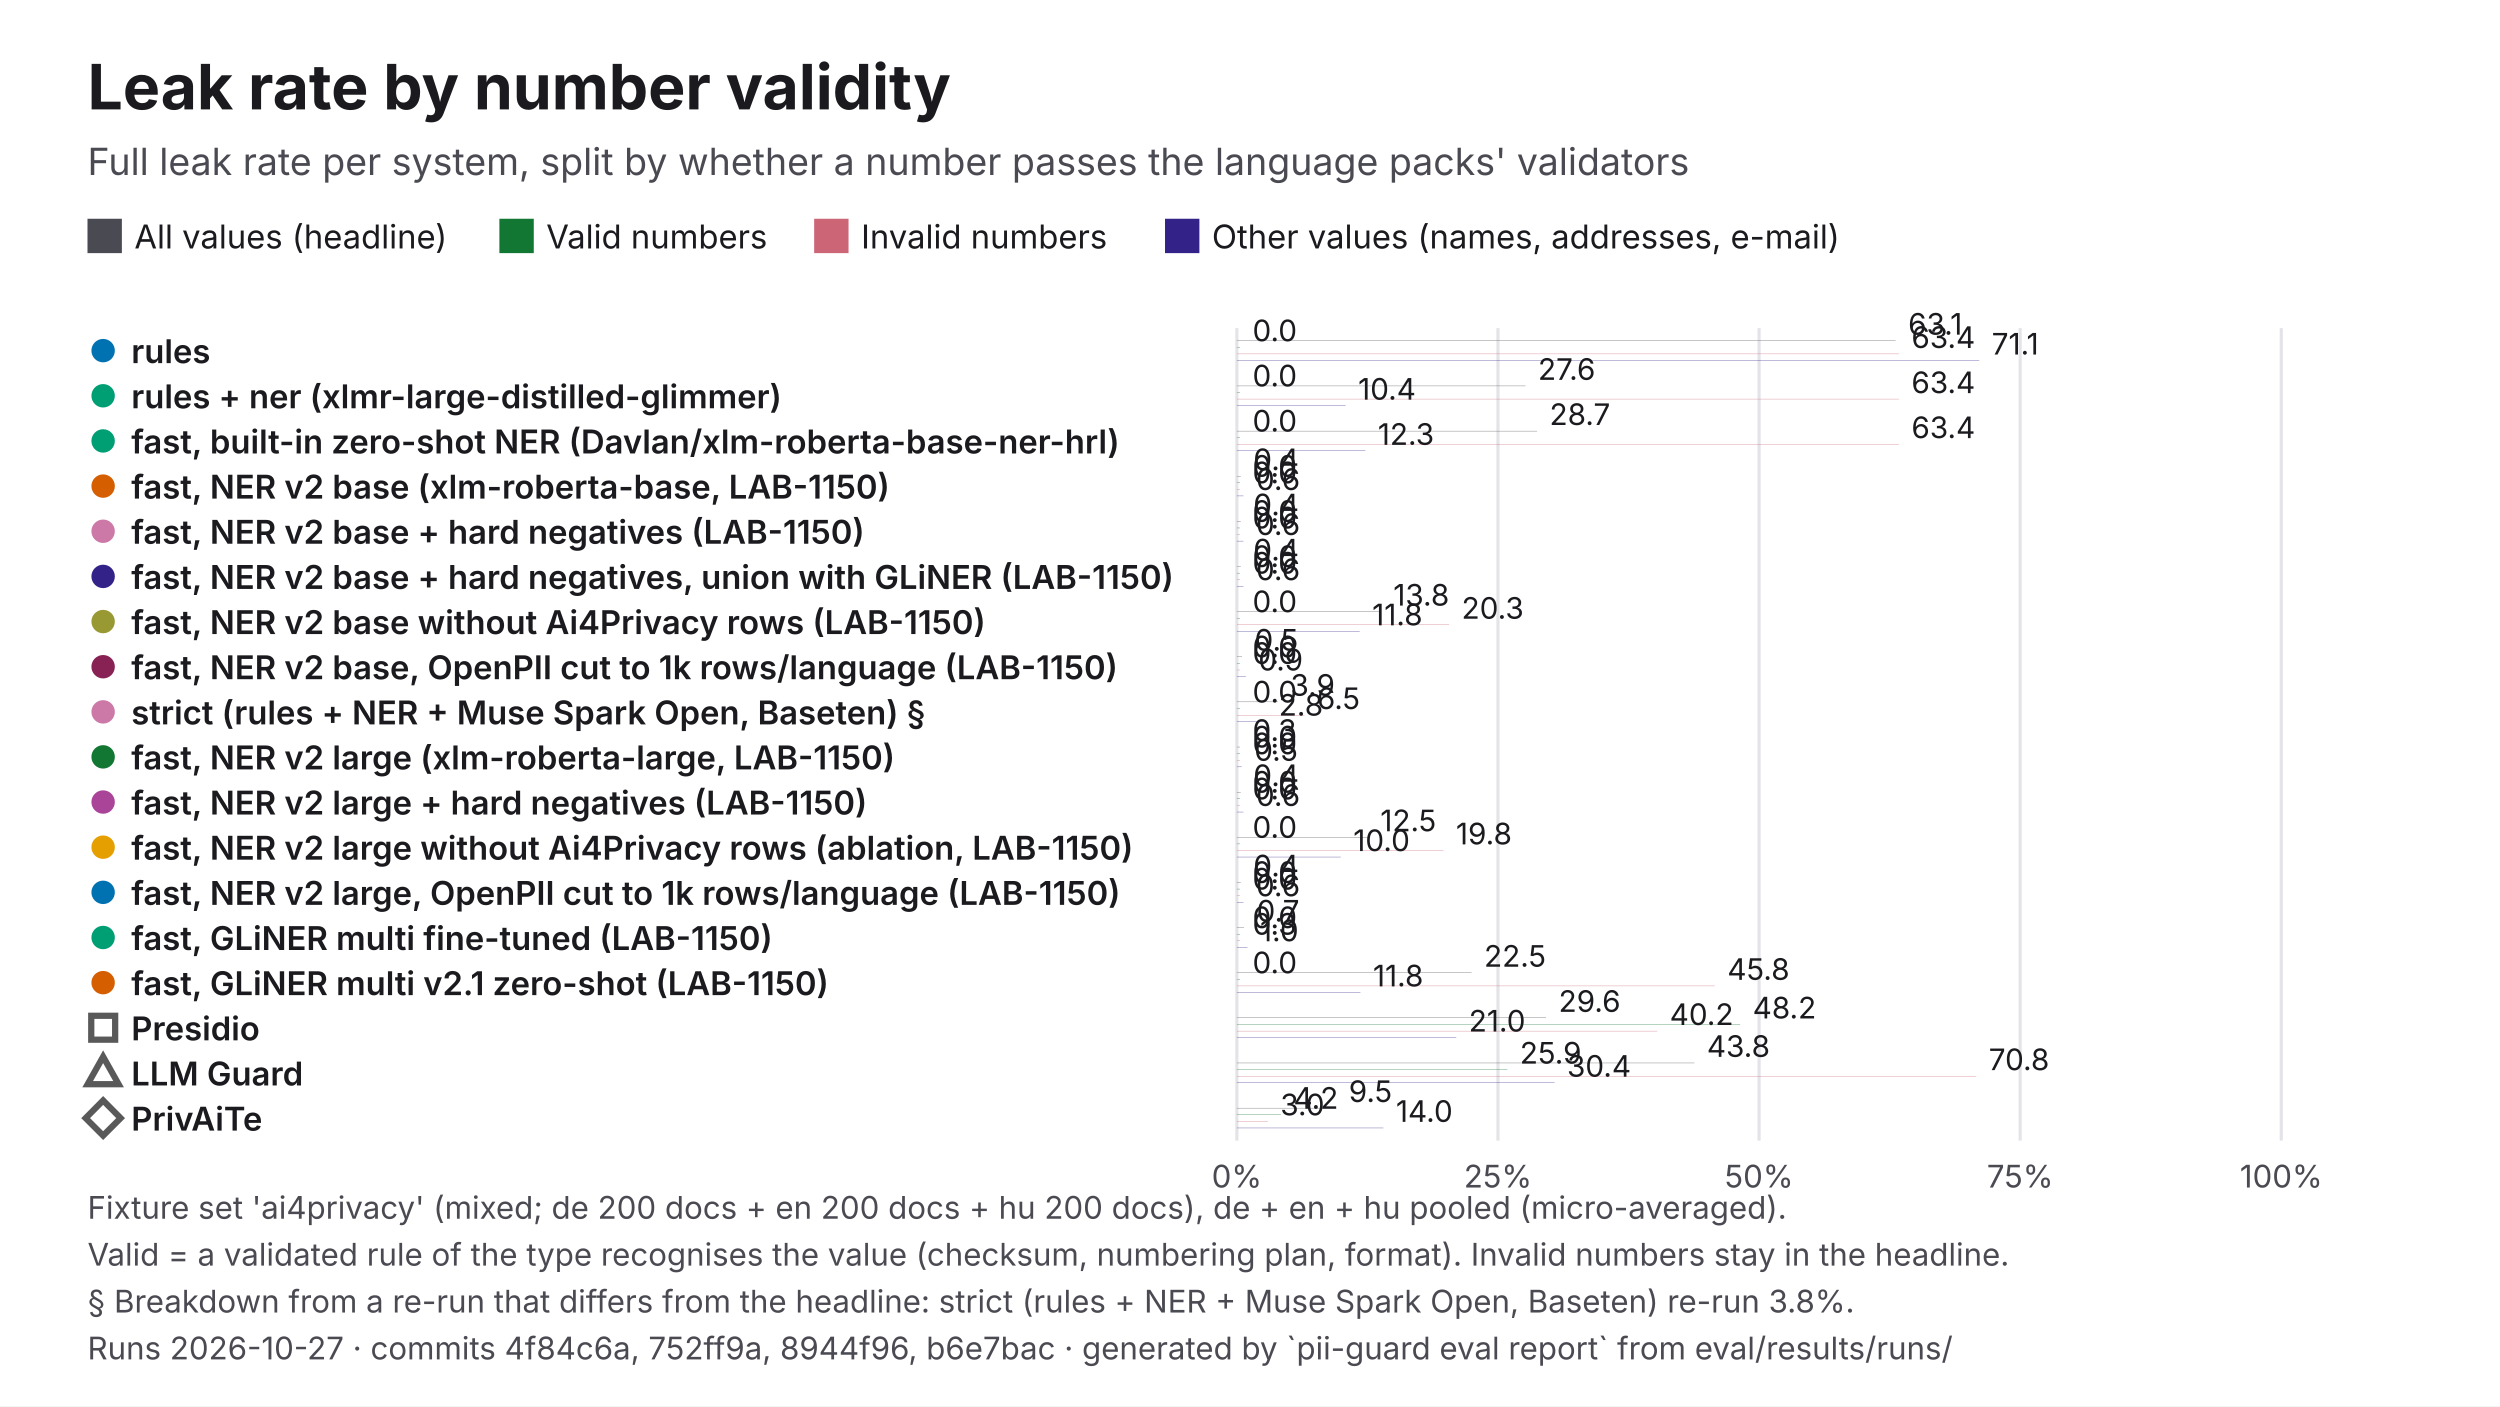
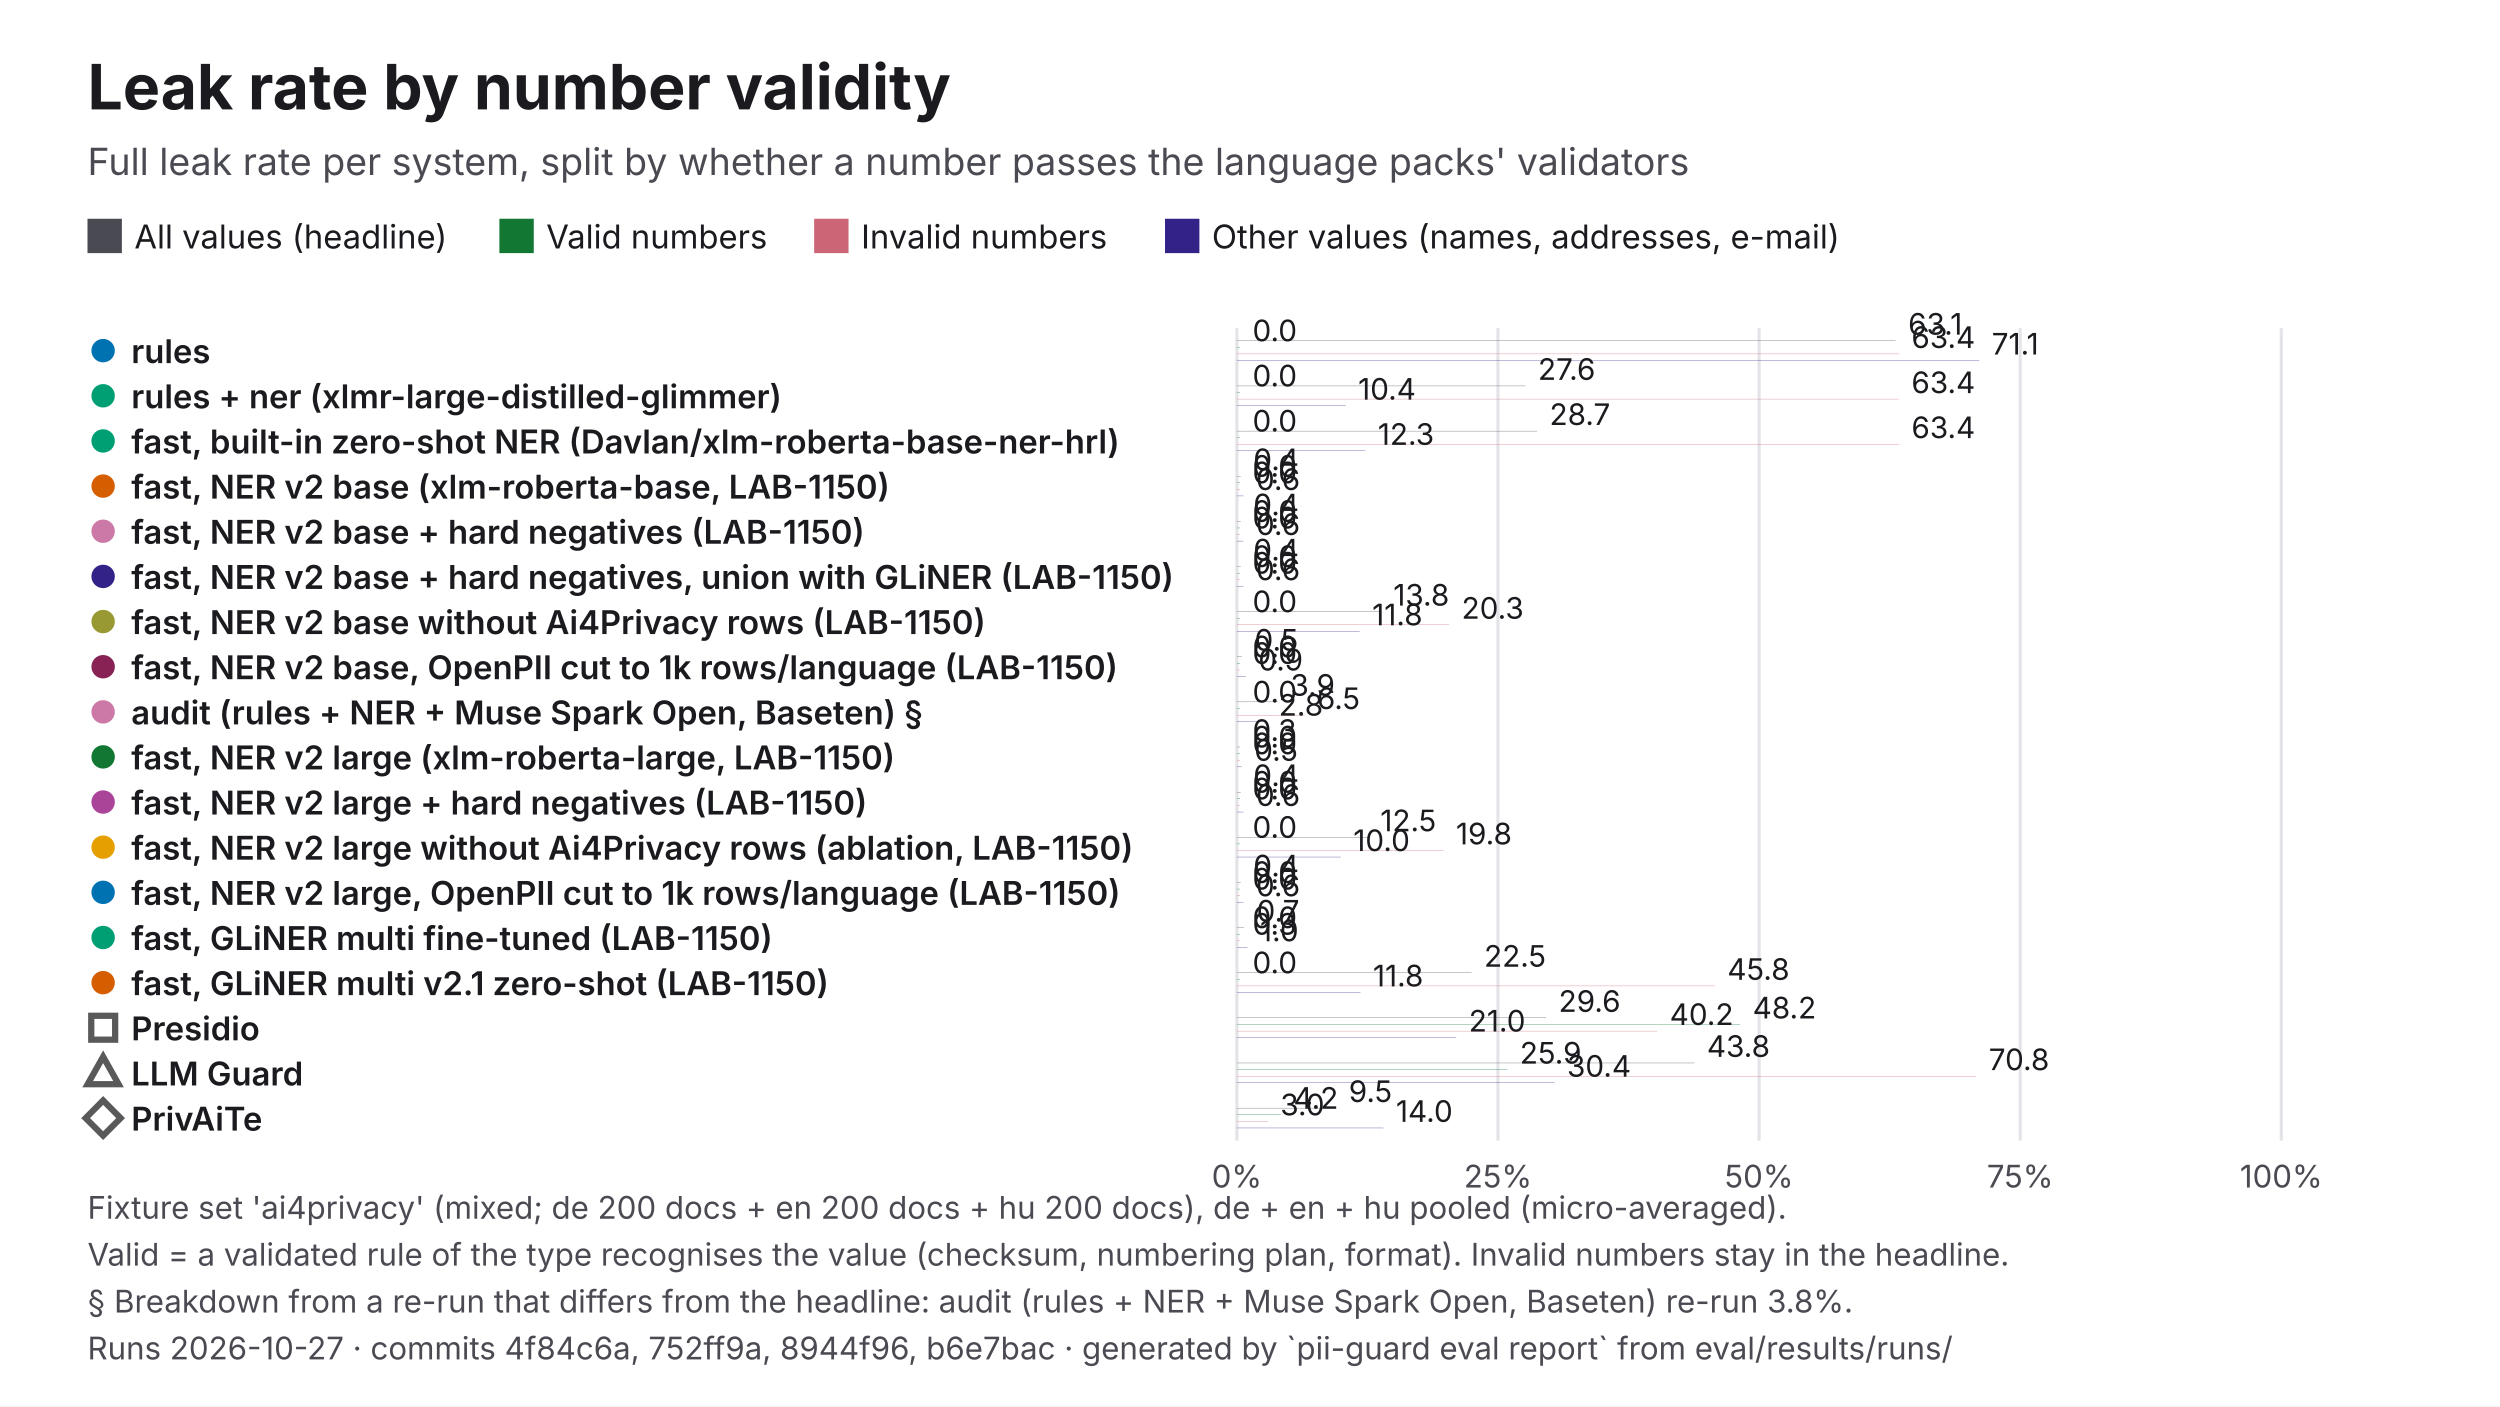
<svg xmlns="http://www.w3.org/2000/svg" viewBox="0 0 1600 900" width="1600" height="900" role="img" aria-labelledby="t d" font-family="Inter, 'Helvetica Neue', Helvetica, Arial, sans-serif">
  <rect width="1600" height="900" fill="#FFFFFF" />
  <text x="56" y="70" font-size="40" fill="#1B1B1F" font-weight="700">Leak rate by number validity</text>
  <text x="56" y="112" font-size="24" fill="#4A4A52">Full leak rate per system, split by whether a number passes the language packs' validators</text>
  <rect x="56" y="140" width="22" height="22" fill="#4A4A52" />
  <text x="86" y="159" font-size="21" fill="#1B1B1F">All values (headline)</text>
  <rect x="319.61" y="140" width="22" height="22" fill="#117733" />
  <text x="349.6" y="159" font-size="21" fill="#1B1B1F">Valid numbers</text>
  <rect x="521.06" y="140" width="22" height="22" fill="#CC6677" />
  <text x="551.1" y="159" font-size="21" fill="#1B1B1F">Invalid numbers</text>
  <rect x="745.61" y="140" width="22" height="22" fill="#332288" />
  <text x="775.6" y="159" font-size="21" fill="#1B1B1F">Other values (names, addresses, e-mail)</text>
  <line x1="791.6" y1="210" x2="791.6" y2="730" stroke="#E3E3E8" stroke-width="2" />
  <text x="791.6" y="760" font-size="20" fill="#4A4A52" text-anchor="middle">0%</text>
  <line x1="958.7" y1="210" x2="958.7" y2="730" stroke="#E3E3E8" stroke-width="2" />
  <text x="958.7" y="760" font-size="20" fill="#4A4A52" text-anchor="middle">25%</text>
  <line x1="1125.8" y1="210" x2="1125.8" y2="730" stroke="#E3E3E8" stroke-width="2" />
  <text x="1125.8" y="760" font-size="20" fill="#4A4A52" text-anchor="middle">50%</text>
  <line x1="1292.9" y1="210" x2="1292.9" y2="730" stroke="#E3E3E8" stroke-width="2" />
  <text x="1292.9" y="760" font-size="20" fill="#4A4A52" text-anchor="middle">75%</text>
  <line x1="1460" y1="210" x2="1460" y2="730" stroke="#E3E3E8" stroke-width="2" />
  <text x="1460" y="760" font-size="20" fill="#4A4A52" text-anchor="middle">100%</text>
  <circle cx="66" cy="224.4" r="9" fill="#0072B2" stroke="#FFFFFF" stroke-width="3" />
  <text x="84" y="232.4" font-size="21" fill="#1B1B1F" font-weight="600">rules</text>
  <rect x="791.6" y="218" width="421.6" height="0.2" fill="#4A4A52" />
  <text x="1221.2" y="214.2" font-size="19" fill="#1B1B1F">63.1</text>
  <rect x="791.6" y="222.2" width="2" height="0.2" fill="#117733" />
  <text x="801.6" y="218.4" font-size="19" fill="#1B1B1F">0.0</text>
  <rect x="791.6" y="226.4" width="423.7" height="0.2" fill="#CC6677" />
  <text x="1223.3" y="222.7" font-size="19" fill="#1B1B1F">63.4</text>
  <rect x="791.6" y="230.7" width="475.1" height="0.2" fill="#332288" />
  <text x="1274.7" y="226.9" font-size="19" fill="#1B1B1F">71.1</text>
  <circle cx="66" cy="253.3" r="9" fill="#009E73" stroke="#FFFFFF" stroke-width="3" />
  <text x="84" y="261.3" font-size="21" fill="#1B1B1F" font-weight="600">rules + ner (xlmr-large-distilled-glimmer)</text>
  <rect x="791.6" y="246.9" width="184.7" height="0.2" fill="#4A4A52" />
  <text x="984.3" y="243.1" font-size="19" fill="#1B1B1F">27.6</text>
  <rect x="791.6" y="251.1" width="2" height="0.2" fill="#117733" />
  <text x="801.6" y="247.3" font-size="19" fill="#1B1B1F">0.0</text>
  <rect x="791.6" y="255.3" width="423.7" height="0.2" fill="#CC6677" />
  <text x="1223.3" y="251.6" font-size="19" fill="#1B1B1F">63.4</text>
  <rect x="791.6" y="259.6" width="69.6" height="0.2" fill="#332288" />
  <text x="869.2" y="255.8" font-size="19" fill="#1B1B1F">10.4</text>
  <circle cx="66" cy="282.2" r="9" fill="#009E73" stroke="#FFFFFF" stroke-width="3" />
  <text x="84" y="290.2" font-size="21" fill="#1B1B1F" font-weight="600">fast, built-in zero-shot NER (Davlan/xlm-roberta-base-ner-hrl)</text>
  <rect x="791.6" y="275.8" width="192.1" height="0.2" fill="#4A4A52" />
  <text x="991.7" y="272" font-size="19" fill="#1B1B1F">28.7</text>
  <rect x="791.6" y="280" width="2" height="0.2" fill="#117733" />
  <text x="801.6" y="276.2" font-size="19" fill="#1B1B1F">0.0</text>
  <rect x="791.6" y="284.2" width="423.7" height="0.2" fill="#CC6677" />
  <text x="1223.3" y="280.4" font-size="19" fill="#1B1B1F">63.4</text>
  <rect x="791.6" y="288.4" width="82.2" height="0.2" fill="#332288" />
  <text x="881.8" y="284.7" font-size="19" fill="#1B1B1F">12.3</text>
  <circle cx="66" cy="311.1" r="9" fill="#D55E00" stroke="#FFFFFF" stroke-width="3" />
  <text x="84" y="319.1" font-size="21" fill="#1B1B1F" font-weight="600">fast, NER v2 base (xlm-roberta-base, LAB-1150)</text>
  <rect x="791.6" y="304.7" width="2.5" height="0.2" fill="#4A4A52" />
  <text x="802.1" y="300.9" font-size="19" fill="#1B1B1F">0.4</text>
  <rect x="791.6" y="308.9" width="2" height="0.2" fill="#117733" />
  <text x="801.6" y="305.1" font-size="19" fill="#1B1B1F">0.0</text>
  <rect x="791.6" y="313.1" width="2" height="0.2" fill="#CC6677" />
  <text x="801.6" y="309.3" font-size="19" fill="#1B1B1F">0.0</text>
  <rect x="791.6" y="317.3" width="4.2" height="0.2" fill="#332288" />
  <text x="803.8" y="313.6" font-size="19" fill="#1B1B1F">0.6</text>
  <circle cx="66" cy="340" r="9" fill="#CC79A7" stroke="#FFFFFF" stroke-width="3" />
  <text x="84" y="348" font-size="21" fill="#1B1B1F" font-weight="600">fast, NER v2 base + hard negatives (LAB-1150)</text>
  <rect x="791.6" y="333.6" width="2.5" height="0.2" fill="#4A4A52" />
  <text x="802.1" y="329.8" font-size="19" fill="#1B1B1F">0.4</text>
  <rect x="791.6" y="337.8" width="2" height="0.2" fill="#117733" />
  <text x="801.6" y="334" font-size="19" fill="#1B1B1F">0.0</text>
  <rect x="791.6" y="342" width="2" height="0.2" fill="#CC6677" />
  <text x="801.6" y="338.2" font-size="19" fill="#1B1B1F">0.0</text>
  <rect x="791.6" y="346.2" width="4.2" height="0.2" fill="#332288" />
  <text x="803.8" y="342.4" font-size="19" fill="#1B1B1F">0.6</text>
  <circle cx="66" cy="368.9" r="9" fill="#332288" stroke="#FFFFFF" stroke-width="3" />
  <text x="84" y="376.9" font-size="21" fill="#1B1B1F" font-weight="600">fast, NER v2 base + hard negatives, union with GLiNER (LAB-1150)</text>
  <rect x="791.6" y="362.4" width="2.5" height="0.2" fill="#4A4A52" />
  <text x="802.1" y="358.7" font-size="19" fill="#1B1B1F">0.4</text>
  <rect x="791.6" y="366.7" width="2" height="0.2" fill="#117733" />
  <text x="801.6" y="362.9" font-size="19" fill="#1B1B1F">0.0</text>
  <rect x="791.6" y="370.9" width="2" height="0.2" fill="#CC6677" />
  <text x="801.6" y="367.1" font-size="19" fill="#1B1B1F">0.0</text>
  <rect x="791.6" y="375.1" width="4.2" height="0.2" fill="#332288" />
  <text x="803.8" y="371.3" font-size="19" fill="#1B1B1F">0.6</text>
  <circle cx="66" cy="397.8" r="9" fill="#999933" stroke="#FFFFFF" stroke-width="3" />
  <text x="84" y="405.8" font-size="21" fill="#1B1B1F" font-weight="600">fast, NER v2 base without Ai4Privacy rows (LAB-1150)</text>
  <rect x="791.6" y="391.3" width="92.1" height="0.2" fill="#4A4A52" />
  <text x="891.7" y="387.6" font-size="19" fill="#1B1B1F">13.8</text>
  <rect x="791.6" y="395.6" width="2" height="0.2" fill="#117733" />
  <text x="801.6" y="391.8" font-size="19" fill="#1B1B1F">0.0</text>
  <rect x="791.6" y="399.8" width="135.8" height="0.2" fill="#CC6677" />
  <text x="935.4" y="396" font-size="19" fill="#1B1B1F">20.3</text>
  <rect x="791.6" y="404" width="78.6" height="0.2" fill="#332288" />
  <text x="878.2" y="400.2" font-size="19" fill="#1B1B1F">11.8</text>
  <circle cx="66" cy="426.7" r="9" fill="#882255" stroke="#FFFFFF" stroke-width="3" />
  <text x="84" y="434.7" font-size="21" fill="#1B1B1F" font-weight="600">fast, NER v2 base, OpenPII cut to 1k rows/language (LAB-1150)</text>
  <rect x="791.6" y="420.2" width="3.3" height="0.2" fill="#4A4A52" />
  <text x="802.9" y="416.4" font-size="19" fill="#1B1B1F">0.5</text>
  <rect x="791.6" y="424.4" width="2" height="0.2" fill="#117733" />
  <text x="801.6" y="420.7" font-size="19" fill="#1B1B1F">0.0</text>
  <rect x="791.6" y="428.7" width="2" height="0.2" fill="#CC6677" />
  <text x="801.6" y="424.9" font-size="19" fill="#1B1B1F">0.0</text>
  <rect x="791.6" y="432.9" width="5.7" height="0.2" fill="#332288" />
  <text x="805.3" y="429.1" font-size="19" fill="#1B1B1F">0.9</text>
  <circle cx="66" cy="455.6" r="9" fill="#CC79A7" stroke="#FFFFFF" stroke-width="3" />
-   <text x="84" y="463.6" font-size="21" fill="#1B1B1F" font-weight="600">strict (rules + NER + Muse Spark Open, Baseten) §</text>
+   <text x="84" y="463.6" font-size="21" fill="#1B1B1F" font-weight="600">audit (rules + NER + Muse Spark Open, Baseten) §</text>
  <rect x="791.6" y="449.1" width="26.3" height="0.2" fill="#4A4A52" />
  <text x="825.9" y="445.3" font-size="19" fill="#1B1B1F">3.9</text>
  <rect x="791.6" y="453.3" width="2" height="0.2" fill="#117733" />
  <text x="801.6" y="449.6" font-size="19" fill="#1B1B1F">0.0</text>
  <rect x="791.6" y="457.6" width="43.2" height="0.2" fill="#CC6677" />
  <text x="842.8" y="453.8" font-size="19" fill="#1B1B1F">6.5</text>
  <rect x="791.6" y="461.8" width="18.8" height="0.2" fill="#332288" />
  <text x="818.4" y="458" font-size="19" fill="#1B1B1F">2.8</text>
  <circle cx="66" cy="484.4" r="9" fill="#117733" stroke="#FFFFFF" stroke-width="3" />
  <text x="84" y="492.4" font-size="21" fill="#1B1B1F" font-weight="600">fast, NER v2 large (xlm-roberta-large, LAB-1150)</text>
  <rect x="791.6" y="478" width="2" height="0.2" fill="#4A4A52" />
  <text x="801.6" y="474.2" font-size="19" fill="#1B1B1F">0.3</text>
  <rect x="791.6" y="482.2" width="2" height="0.2" fill="#117733" />
  <text x="801.6" y="478.4" font-size="19" fill="#1B1B1F">0.0</text>
  <rect x="791.6" y="486.4" width="2" height="0.2" fill="#CC6677" />
  <text x="801.6" y="482.7" font-size="19" fill="#1B1B1F">0.0</text>
  <rect x="791.6" y="490.7" width="3.1" height="0.2" fill="#332288" />
  <text x="802.7" y="486.9" font-size="19" fill="#1B1B1F">0.5</text>
  <circle cx="66" cy="513.3" r="9" fill="#AA4499" stroke="#FFFFFF" stroke-width="3" />
  <text x="84" y="521.3" font-size="21" fill="#1B1B1F" font-weight="600">fast, NER v2 large + hard negatives (LAB-1150)</text>
  <rect x="791.6" y="506.9" width="2.5" height="0.2" fill="#4A4A52" />
  <text x="802.1" y="503.1" font-size="19" fill="#1B1B1F">0.4</text>
  <rect x="791.6" y="511.1" width="2" height="0.2" fill="#117733" />
  <text x="801.6" y="507.3" font-size="19" fill="#1B1B1F">0.0</text>
  <rect x="791.6" y="515.3" width="2" height="0.2" fill="#CC6677" />
  <text x="801.6" y="511.6" font-size="19" fill="#1B1B1F">0.0</text>
  <rect x="791.6" y="519.6" width="4.2" height="0.2" fill="#332288" />
  <text x="803.8" y="515.8" font-size="19" fill="#1B1B1F">0.6</text>
  <circle cx="66" cy="542.2" r="9" fill="#E69F00" stroke="#FFFFFF" stroke-width="3" />
  <text x="84" y="550.2" font-size="21" fill="#1B1B1F" font-weight="600">fast, NER v2 large without Ai4Privacy rows (ablation, LAB-1150)</text>
  <rect x="791.6" y="535.8" width="83.8" height="0.2" fill="#4A4A52" />
  <text x="883.4" y="532" font-size="19" fill="#1B1B1F">12.5</text>
  <rect x="791.6" y="540" width="2" height="0.2" fill="#117733" />
  <text x="801.6" y="536.2" font-size="19" fill="#1B1B1F">0.0</text>
  <rect x="791.6" y="544.2" width="132.2" height="0.2" fill="#CC6677" />
  <text x="931.8" y="540.4" font-size="19" fill="#1B1B1F">19.8</text>
  <rect x="791.6" y="548.4" width="66.5" height="0.2" fill="#332288" />
  <text x="866.1" y="544.7" font-size="19" fill="#1B1B1F">10.0</text>
  <circle cx="66" cy="571.1" r="9" fill="#0072B2" stroke="#FFFFFF" stroke-width="3" />
  <text x="84" y="579.1" font-size="21" fill="#1B1B1F" font-weight="600">fast, NER v2 large, OpenPII cut to 1k rows/language (LAB-1150)</text>
  <rect x="791.6" y="564.7" width="2.5" height="0.2" fill="#4A4A52" />
  <text x="802.1" y="560.9" font-size="19" fill="#1B1B1F">0.4</text>
  <rect x="791.6" y="568.9" width="2" height="0.2" fill="#117733" />
  <text x="801.6" y="565.1" font-size="19" fill="#1B1B1F">0.0</text>
  <rect x="791.6" y="573.1" width="2" height="0.2" fill="#CC6677" />
  <text x="801.6" y="569.3" font-size="19" fill="#1B1B1F">0.0</text>
  <rect x="791.6" y="577.3" width="4.2" height="0.2" fill="#332288" />
  <text x="803.8" y="573.6" font-size="19" fill="#1B1B1F">0.6</text>
  <circle cx="66" cy="600" r="9" fill="#009E73" stroke="#FFFFFF" stroke-width="3" />
  <text x="84" y="608" font-size="21" fill="#1B1B1F" font-weight="600">fast, GLiNER multi fine-tuned (LAB-1150)</text>
  <rect x="791.6" y="593.6" width="4.6" height="0.2" fill="#4A4A52" />
  <text x="804.2" y="589.8" font-size="19" fill="#1B1B1F">0.7</text>
  <rect x="791.6" y="597.8" width="2" height="0.2" fill="#117733" />
  <text x="801.6" y="594" font-size="19" fill="#1B1B1F">0.0</text>
  <rect x="791.6" y="602" width="2" height="0.2" fill="#CC6677" />
  <text x="801.6" y="598.2" font-size="19" fill="#1B1B1F">0.3</text>
  <rect x="791.6" y="606.2" width="6.8" height="0.2" fill="#332288" />
  <text x="806.4" y="602.4" font-size="19" fill="#1B1B1F">1.0</text>
  <circle cx="66" cy="628.9" r="9" fill="#D55E00" stroke="#FFFFFF" stroke-width="3" />
  <text x="84" y="636.9" font-size="21" fill="#1B1B1F" font-weight="600">fast, GLiNER multi v2.1 zero-shot (LAB-1150)</text>
  <rect x="791.6" y="622.4" width="150.2" height="0.2" fill="#4A4A52" />
  <text x="949.8" y="618.7" font-size="19" fill="#1B1B1F">22.5</text>
  <rect x="791.6" y="626.7" width="2" height="0.2" fill="#117733" />
  <text x="801.6" y="622.9" font-size="19" fill="#1B1B1F">0.0</text>
  <rect x="791.6" y="630.9" width="305.9" height="0.2" fill="#CC6677" />
  <text x="1105.5" y="627.1" font-size="19" fill="#1B1B1F">45.8</text>
  <rect x="791.6" y="635.1" width="79.1" height="0.2" fill="#332288" />
  <text x="878.7" y="631.3" font-size="19" fill="#1B1B1F">11.8</text>
  <rect x="58.4" y="650.1" width="15.3" height="15.3" fill="#FFFFFF" stroke="#595959" stroke-width="4" />
  <text x="84" y="665.8" font-size="21" fill="#1B1B1F" font-weight="600">Presidio</text>
  <rect x="791.6" y="651.3" width="197.9" height="0.2" fill="#4A4A52" />
  <text x="997.5" y="647.6" font-size="19" fill="#1B1B1F">29.6</text>
  <rect x="791.6" y="655.6" width="322.1" height="0.2" fill="#117733" />
  <text x="1121.7" y="651.8" font-size="19" fill="#1B1B1F">48.2</text>
  <rect x="791.6" y="659.8" width="269" height="0.2" fill="#CC6677" />
  <text x="1068.6" y="656" font-size="19" fill="#1B1B1F">40.2</text>
  <rect x="791.6" y="664" width="140.4" height="0.2" fill="#332288" />
  <text x="940" y="660.2" font-size="19" fill="#1B1B1F">21.0</text>
  <polygon points="66,676.3 75.9,693.9 56.1,693.9" fill="#FFFFFF" stroke="#595959" stroke-width="4" />
  <text x="84" y="694.7" font-size="21" fill="#1B1B1F" font-weight="600">LLM Guard</text>
  <rect x="791.6" y="680.2" width="292.8" height="0.2" fill="#4A4A52" />
  <text x="1092.4" y="676.4" font-size="19" fill="#1B1B1F">43.8</text>
  <rect x="791.6" y="684.4" width="173.1" height="0.2" fill="#117733" />
  <text x="972.7" y="680.7" font-size="19" fill="#1B1B1F">25.9</text>
  <rect x="791.6" y="688.7" width="473.2" height="0.2" fill="#CC6677" />
  <text x="1272.8" y="684.9" font-size="19" fill="#1B1B1F">70.8</text>
  <rect x="791.6" y="692.9" width="203.3" height="0.2" fill="#332288" />
  <text x="1002.9" y="689.1" font-size="19" fill="#1B1B1F">30.4</text>
  <polygon points="66,704.3 77.2,715.6 66,726.8 54.8,715.6" fill="#FFFFFF" stroke="#595959" stroke-width="4" />
  <text x="84" y="723.6" font-size="21" fill="#1B1B1F" font-weight="600">PrivAiTe</text>
  <rect x="791.6" y="709.1" width="63.6" height="0.2" fill="#4A4A52" />
  <text x="863.2" y="705.3" font-size="19" fill="#1B1B1F">9.5</text>
  <rect x="791.6" y="713.3" width="28.2" height="0.2" fill="#117733" />
  <text x="827.8" y="709.6" font-size="19" fill="#1B1B1F">4.2</text>
  <rect x="791.6" y="717.6" width="19.8" height="0.2" fill="#CC6677" />
  <text x="819.4" y="713.8" font-size="19" fill="#1B1B1F">3.0</text>
  <rect x="791.6" y="721.8" width="93.8" height="0.2" fill="#332288" />
  <text x="893.4" y="718" font-size="19" fill="#1B1B1F">14.0</text>
  <text x="56" y="780" font-size="20" fill="#4A4A52">Fixture set 'ai4privacy' (mixed; de 200 docs + en 200 docs + hu 200 docs), de + en + hu pooled (micro-averaged).</text>
  <text x="56" y="810" font-size="20" fill="#4A4A52">Valid = a validated rule of the type recognises the value (checksum, numbering plan, format). Invalid numbers stay in the headline.</text>
-   <text x="56" y="840" font-size="20" fill="#4A4A52">§ Breakdown from a re-run that differs from the headline: strict (rules + NER + Muse Spark Open, Baseten) re-run 3.8%.</text>
+   <text x="56" y="840" font-size="20" fill="#4A4A52">§ Breakdown from a re-run that differs from the headline: audit (rules + NER + Muse Spark Open, Baseten) re-run 3.8%.</text>
  <text x="56" y="870" font-size="20" fill="#4A4A52">Runs 2026-10-27 · commits 4f84c6a, 752ff9a, 8944f96, b6e7bac · generated by `pii-guard eval report` from eval/results/runs/</text>
</svg>
